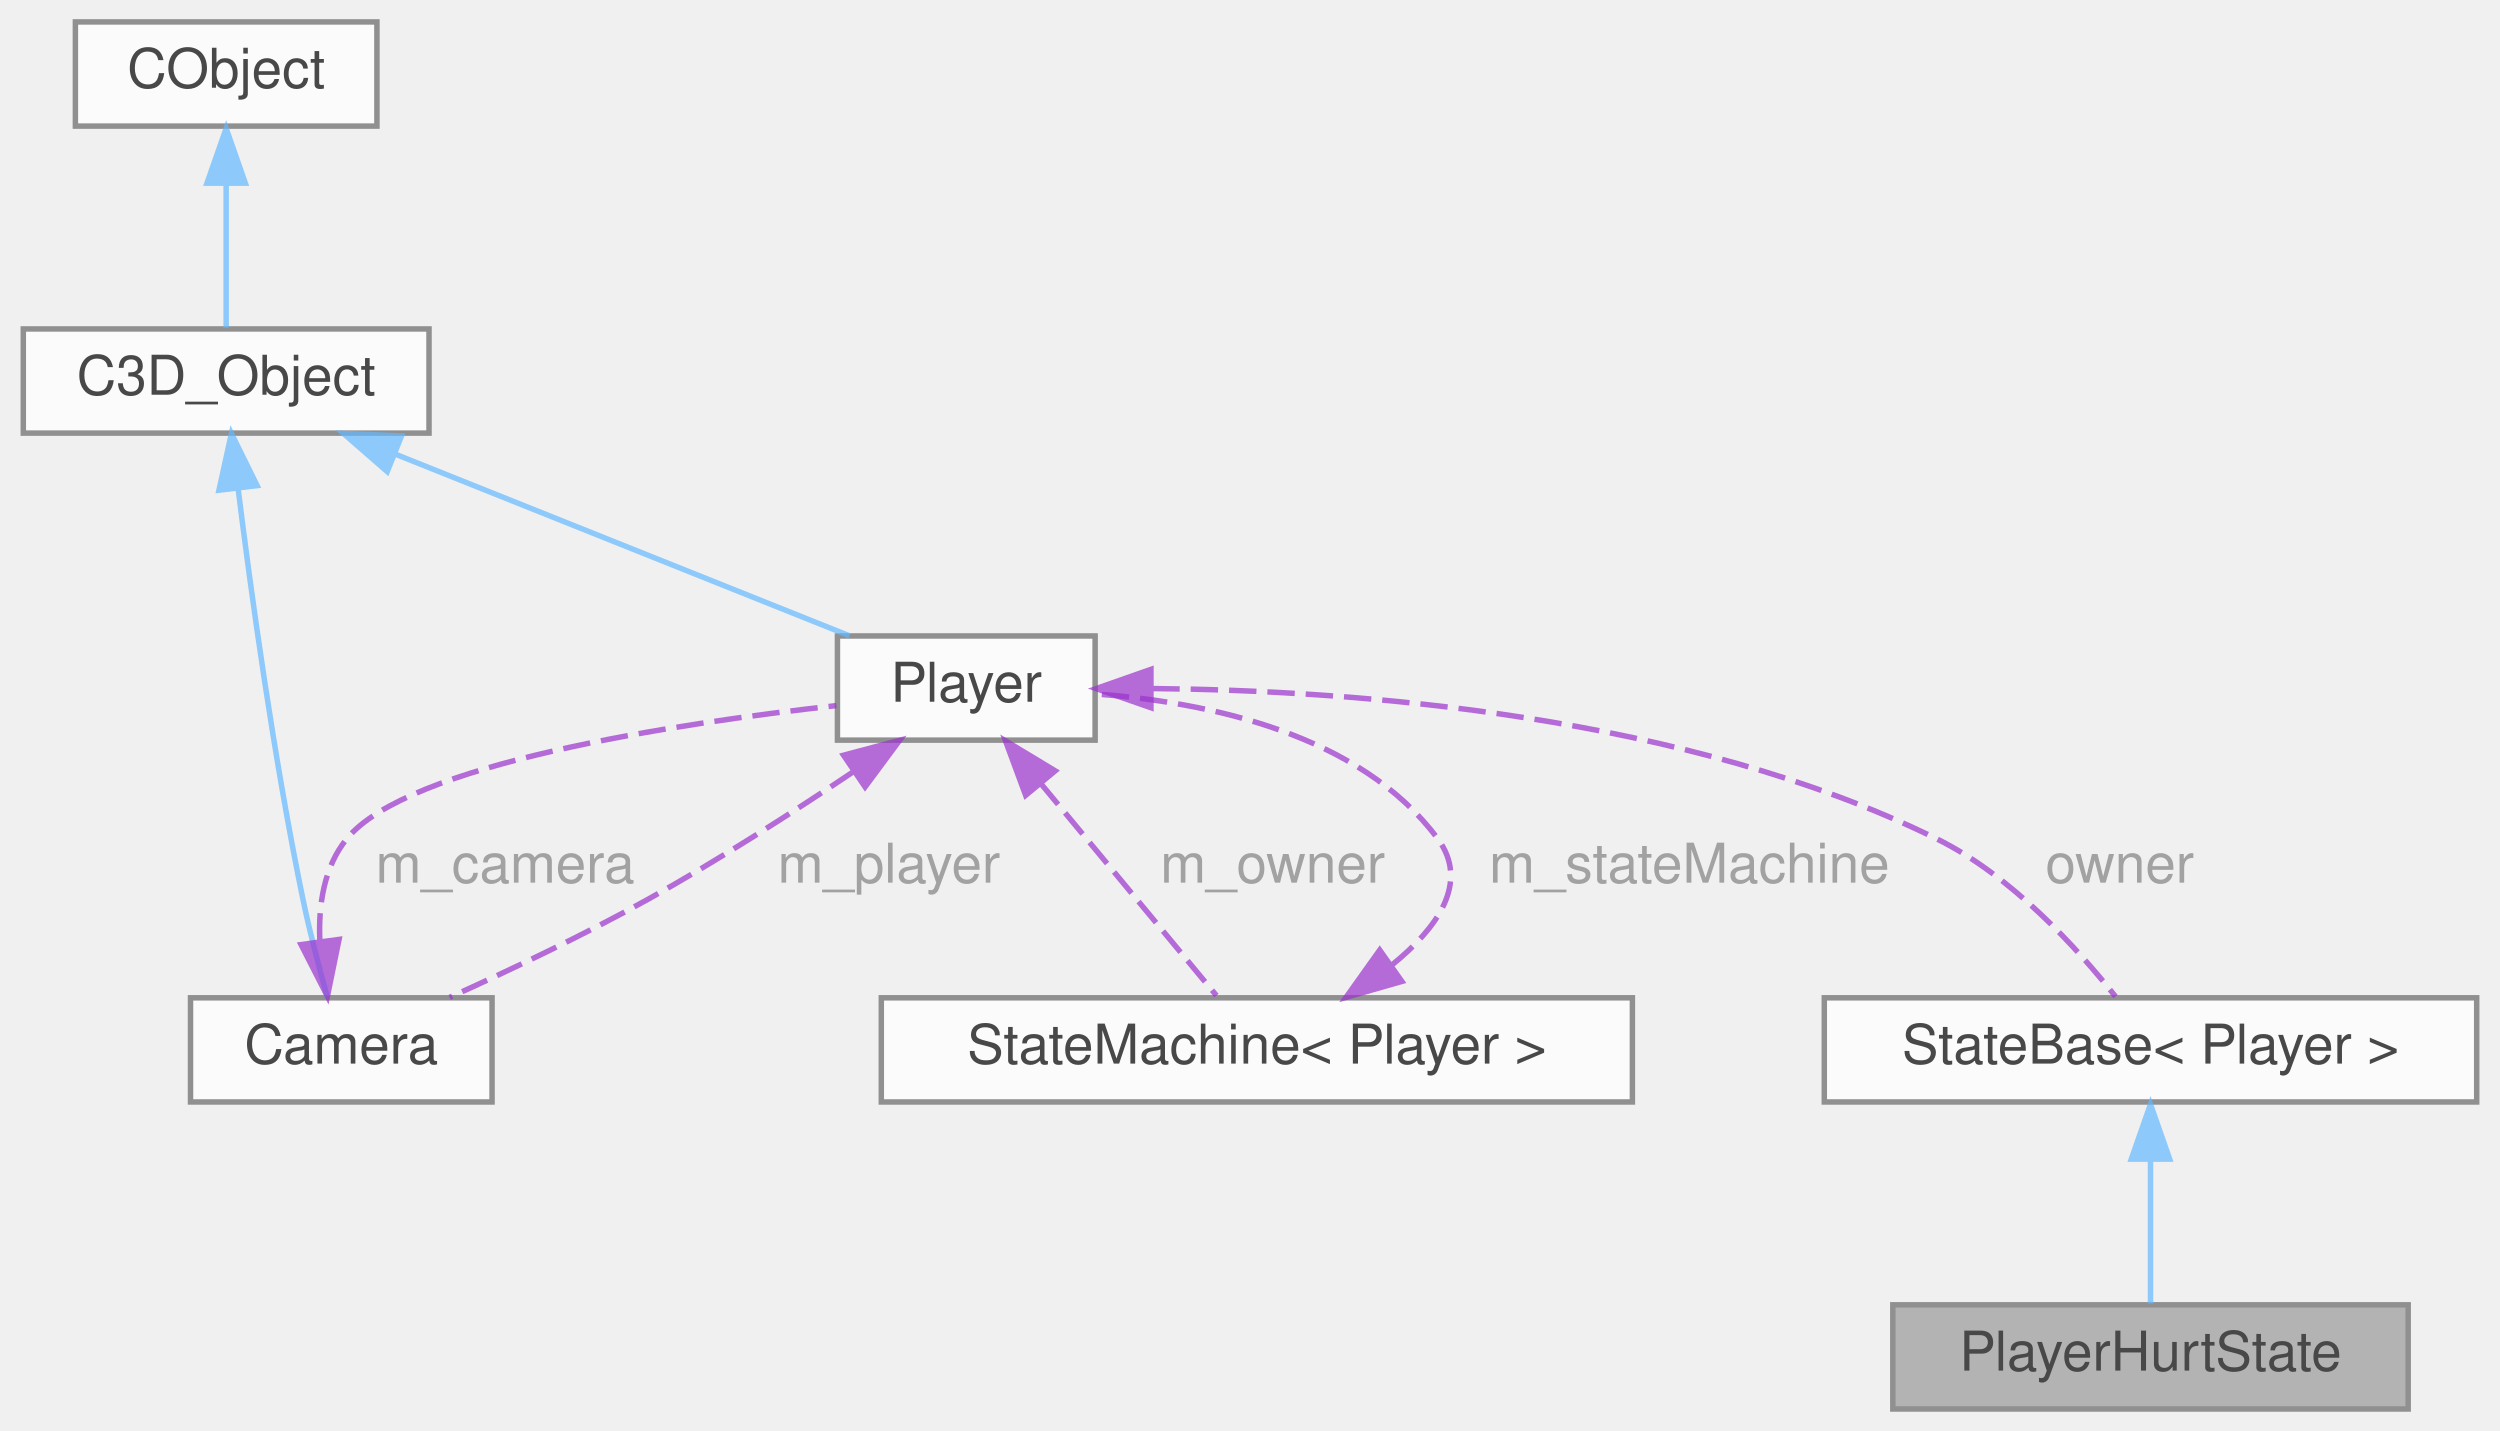
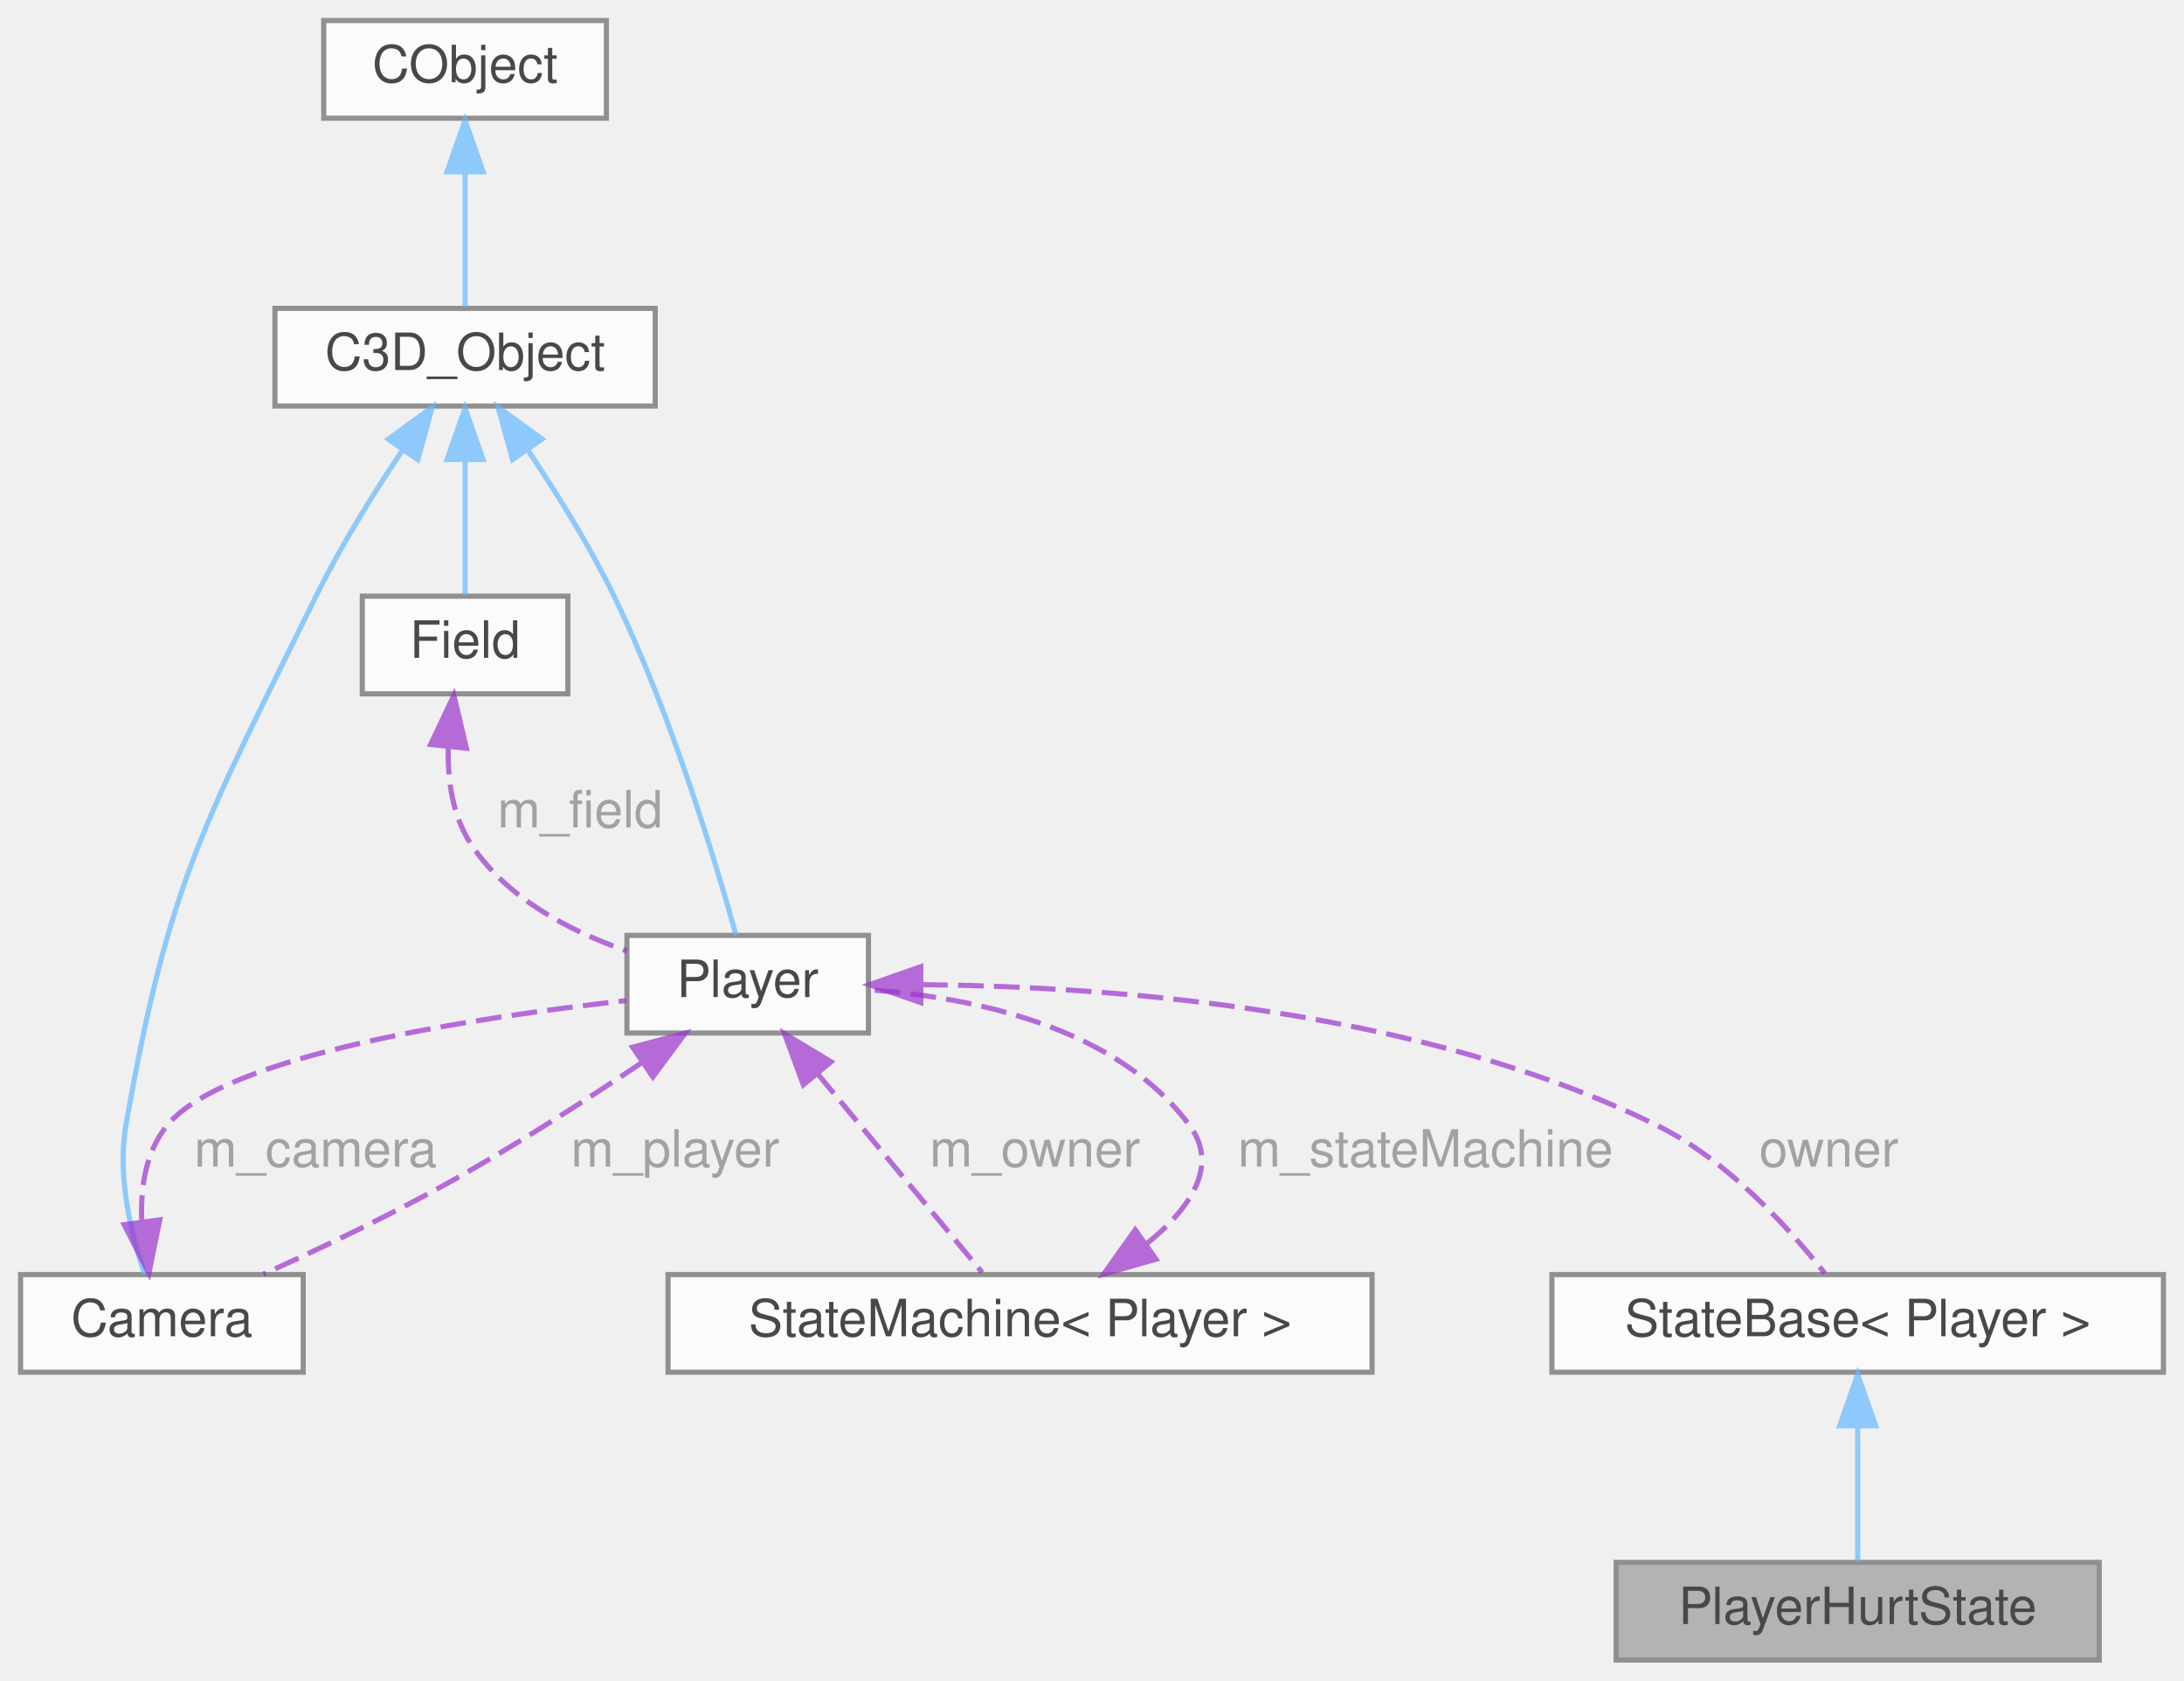
- <svg xmlns="http://www.w3.org/2000/svg" xmlns:xlink="http://www.w3.org/1999/xlink" width="456pt" height="261pt" viewBox="0.00 0.00 455.50 261.00">
+ <svg xmlns="http://www.w3.org/2000/svg" xmlns:xlink="http://www.w3.org/1999/xlink" width="425pt" height="327pt" viewBox="0.00 0.00 425.00 327.00">
  <svg id="main" version="1.1" xml:space="preserve">
    <style type="text/css">
.node, .edge {opacity: 0.7;}
.node.selected, .edge.selected {opacity: 1;}
.edge:hover path { stroke: red; }
.edge:hover polygon { stroke: red; fill: red; }
</style>
    <svg id="graph" class="graph">
-       <g id="graph0" class="graph" transform="scale(1 1) rotate(0) translate(4 257)">
+       <g id="graph0" class="graph" transform="scale(1 1) rotate(0) translate(4 323)">
        <g id="Node000001" class="node">
          <g id="a_Node000001">
            <a xlink:title=" ">
-               <polygon fill="#999999" stroke="#666666" points="435,-19 341,-19 341,0 435,0 435,-19" />
-               <text text-anchor="middle" x="388" y="-7" font-family="Helvetica,sans-Serif" font-size="10.00">PlayerHurtState</text>
+               <polygon fill="#999999" stroke="#666666" points="404.5,-19 310.5,-19 310.5,0 404.5,0 404.5,-19" />
+               <text text-anchor="middle" x="357.5" y="-7" font-family="Helvetica,sans-Serif" font-size="10.00">PlayerHurtState</text>
            </a>
          </g>
        </g>
        <g id="Node000002" class="node">
          <g id="a_Node000002">
            <a xlink:href="classStateBase.html" target="_top" xlink:title=" ">
-               <polygon fill="white" stroke="#666666" points="447.5,-75 328.5,-75 328.5,-56 447.5,-56 447.5,-75" />
-               <text text-anchor="middle" x="388" y="-63" font-family="Helvetica,sans-Serif" font-size="10.00">StateBase&lt; Player &gt;</text>
+               <polygon fill="white" stroke="#666666" points="417,-75 298,-75 298,-56 417,-56 417,-75" />
+               <text text-anchor="middle" x="357.5" y="-63" font-family="Helvetica,sans-Serif" font-size="10.00">StateBase&lt; Player &gt;</text>
            </a>
          </g>
        </g>
        <g id="edge1_Node000001_Node000002" class="edge">
          <g id="a_edge1_Node000001_Node000002">
            <a xlink:title=" ">
-               <path fill="none" stroke="#63b8ff" d="M388,-45.3C388,-36.41 388,-26.28 388,-19.25" />
-               <polygon fill="#63b8ff" stroke="#63b8ff" points="384.5,-45.58 388,-55.58 391.5,-45.58 384.5,-45.58" />
+               <path fill="none" stroke="#63b8ff" d="M357.5,-45.3C357.5,-36.41 357.5,-26.28 357.5,-19.25" />
+               <polygon fill="#63b8ff" stroke="#63b8ff" points="354,-45.58 357.5,-55.58 361,-45.58 354,-45.58" />
            </a>
          </g>
        </g>
        <g id="Node000003" class="node">
          <g id="a_Node000003">
            <a xlink:href="classPlayer.html" target="_top" xlink:title=" ">
-               <polygon fill="white" stroke="#666666" points="195.5,-141 148.5,-141 148.5,-122 195.5,-122 195.5,-141" />
-               <text text-anchor="middle" x="172" y="-129" font-family="Helvetica,sans-Serif" font-size="10.00">Player</text>
+               <polygon fill="white" stroke="#666666" points="165,-141 118,-141 118,-122 165,-122 165,-141" />
+               <text text-anchor="middle" x="141.5" y="-129" font-family="Helvetica,sans-Serif" font-size="10.00">Player</text>
            </a>
          </g>
        </g>
        <g id="edge2_Node000002_Node000003" class="edge">
          <g id="a_edge2_Node000002_Node000003">
            <a xlink:title=" ">
-               <path fill="none" stroke="#9a32cd" stroke-dasharray="5,2" d="M205.93,-131.41C242.96,-131.08 303.07,-126.6 349,-104 362.65,-97.28 374.64,-84.05 381.61,-75.24" />
-               <polygon fill="#9a32cd" stroke="#9a32cd" points="205.68,-127.91 195.68,-131.4 205.68,-134.91 205.68,-127.91" />
+               <path fill="none" stroke="#9a32cd" stroke-dasharray="5,2" d="M175.43,-131.41C212.46,-131.08 272.57,-126.6 318.5,-104 332.15,-97.28 344.14,-84.05 351.11,-75.24" />
+               <polygon fill="#9a32cd" stroke="#9a32cd" points="175.18,-127.91 165.18,-131.4 175.18,-134.91 175.18,-127.91" />
            </a>
          </g>
-           <text text-anchor="middle" x="381" y="-96" font-family="Helvetica,sans-Serif" font-size="10.00" fill="grey"> owner</text>
+           <text text-anchor="middle" x="350.5" y="-96" font-family="Helvetica,sans-Serif" font-size="10.00" fill="grey"> owner</text>
        </g>
        <g id="Node000006" class="node">
          <g id="a_Node000006">
            <a xlink:href="classCamera.html" target="_top" xlink:title=" ">
-               <polygon fill="white" stroke="#666666" points="85.5,-75 30.5,-75 30.5,-56 85.5,-56 85.5,-75" />
-               <text text-anchor="middle" x="58" y="-63" font-family="Helvetica,sans-Serif" font-size="10.00">Camera</text>
+               <polygon fill="white" stroke="#666666" points="55,-75 0,-75 0,-56 55,-56 55,-75" />
+               <text text-anchor="middle" x="27.5" y="-63" font-family="Helvetica,sans-Serif" font-size="10.00">Camera</text>
            </a>
          </g>
        </g>
        <g id="edge7_Node000006_Node000003" class="edge">
          <g id="a_edge7_Node000006_Node000003">
            <a xlink:title=" ">
-               <path fill="none" stroke="#9a32cd" stroke-dasharray="5,2" d="M151.43,-116.26C140.53,-108.95 126.77,-100.11 114,-93 102.25,-86.46 88.63,-79.99 77.76,-75.08" />
-               <polygon fill="#9a32cd" stroke="#9a32cd" points="149.61,-119.25 159.85,-121.97 153.54,-113.46 149.61,-119.25" />
+               <path fill="none" stroke="#9a32cd" stroke-dasharray="5,2" d="M120.93,-116.26C110.03,-108.95 96.27,-100.11 83.5,-93 71.75,-86.46 58.13,-79.99 47.26,-75.08" />
+               <polygon fill="#9a32cd" stroke="#9a32cd" points="119.11,-119.25 129.35,-121.97 123.04,-113.46 119.11,-119.25" />
            </a>
          </g>
-           <text text-anchor="middle" x="156.5" y="-96" font-family="Helvetica,sans-Serif" font-size="10.00" fill="grey"> m_player</text>
+           <text text-anchor="middle" x="126" y="-96" font-family="Helvetica,sans-Serif" font-size="10.00" fill="grey"> m_player</text>
        </g>
-         <g id="Node000007" class="node">
-           <g id="a_Node000007">
+         <g id="Node000008" class="node">
+           <g id="a_Node000008">
            <a xlink:href="classStateMachine.html" target="_top" xlink:title=" ">
-               <polygon fill="white" stroke="#666666" points="293.5,-75 156.5,-75 156.5,-56 293.5,-56 293.5,-75" />
-               <text text-anchor="middle" x="225" y="-63" font-family="Helvetica,sans-Serif" font-size="10.00">StateMachine&lt; Player &gt;</text>
+               <polygon fill="white" stroke="#666666" points="263,-75 126,-75 126,-56 263,-56 263,-75" />
+               <text text-anchor="middle" x="194.5" y="-63" font-family="Helvetica,sans-Serif" font-size="10.00">StateMachine&lt; Player &gt;</text>
            </a>
          </g>
        </g>
-         <g id="edge9_Node000007_Node000003" class="edge">
-           <g id="a_edge9_Node000007_Node000003">
+         <g id="edge11_Node000008_Node000003" class="edge">
+           <g id="a_edge11_Node000008_Node000003">
            <a xlink:title=" ">
-               <path fill="none" stroke="#9a32cd" stroke-dasharray="5,2" d="M185.56,-114.12C195.76,-101.81 209.35,-85.39 217.63,-75.41" />
-               <polygon fill="#9a32cd" stroke="#9a32cd" points="182.83,-111.93 179.15,-121.87 188.22,-116.4 182.83,-111.93" />
+               <path fill="none" stroke="#9a32cd" stroke-dasharray="5,2" d="M155.06,-114.12C165.26,-101.81 178.85,-85.39 187.13,-75.41" />
+               <polygon fill="#9a32cd" stroke="#9a32cd" points="152.33,-111.93 148.65,-121.87 157.72,-116.4 152.33,-111.93" />
            </a>
          </g>
-           <text text-anchor="middle" x="226.5" y="-96" font-family="Helvetica,sans-Serif" font-size="10.00" fill="grey"> m_owner</text>
+           <text text-anchor="middle" x="196" y="-96" font-family="Helvetica,sans-Serif" font-size="10.00" fill="grey"> m_owner</text>
        </g>
        <g id="Node000004" class="node">
          <g id="a_Node000004">
            <a xlink:href="classC3D__Object.html" target="_top" xlink:title=" ">
-               <polygon fill="white" stroke="#666666" points="74,-197 0,-197 0,-178 74,-178 74,-197" />
-               <text text-anchor="middle" x="37" y="-185" font-family="Helvetica,sans-Serif" font-size="10.00">C3D_Object</text>
+               <polygon fill="white" stroke="#666666" points="123.5,-263 49.5,-263 49.5,-244 123.5,-244 123.5,-263" />
+               <text text-anchor="middle" x="86.5" y="-251" font-family="Helvetica,sans-Serif" font-size="10.00">C3D_Object</text>
            </a>
          </g>
        </g>
        <g id="edge3_Node000003_Node000004" class="edge">
          <g id="a_edge3_Node000003_Node000004">
            <a xlink:title=" ">
-               <path fill="none" stroke="#63b8ff" d="M67.91,-174.14C93.24,-164 128.43,-149.93 150.71,-141.02" />
-               <polygon fill="#63b8ff" stroke="#63b8ff" points="66.38,-170.98 58.39,-177.94 68.98,-177.48 66.38,-170.98" />
+               <path fill="none" stroke="#63b8ff" d="M98.74,-235.39C104.33,-227.08 110.75,-216.8 115.5,-207 126.62,-184.07 135.31,-155.13 139.23,-141.02" />
+               <polygon fill="#63b8ff" stroke="#63b8ff" points="95.74,-233.58 92.92,-243.79 101.49,-237.57 95.74,-233.58" />
            </a>
          </g>
        </g>
        <g id="edge6_Node000006_Node000004" class="edge">
          <g id="a_edge6_Node000006_Node000004">
            <a xlink:title=" ">
-               <path fill="none" stroke="#63b8ff" d="M39.17,-167.97C41.52,-149.03 45.67,-118.81 51,-93 52.23,-87.03 53.98,-80.41 55.42,-75.28" />
-               <polygon fill="#63b8ff" stroke="#63b8ff" points="35.69,-167.59 37.96,-177.94 42.64,-168.43 35.69,-167.59" />
+               <path fill="none" stroke="#63b8ff" d="M74.3,-235.37C68.72,-227.06 62.3,-216.78 57.5,-207 36.07,-163.33 28.85,-151.92 20.5,-104 18.77,-94.08 21.56,-82.72 24.12,-75.13" />
+               <polygon fill="#63b8ff" stroke="#63b8ff" points="71.55,-237.54 80.11,-243.78 77.31,-233.56 71.55,-237.54" />
+             </a>
+           </g>
+         </g>
+         <g id="Node000007" class="node">
+           <g id="a_Node000007">
+             <a xlink:href="classField.html" target="_top" xlink:title=" ">
+               <polygon fill="white" stroke="#666666" points="106.5,-207 66.5,-207 66.5,-188 106.5,-188 106.5,-207" />
+               <text text-anchor="middle" x="86.5" y="-195" font-family="Helvetica,sans-Serif" font-size="10.00">Field</text>
+             </a>
+           </g>
+         </g>
+         <g id="edge9_Node000007_Node000004" class="edge">
+           <g id="a_edge9_Node000007_Node000004">
+             <a xlink:title=" ">
+               <path fill="none" stroke="#63b8ff" d="M86.5,-233.3C86.5,-224.41 86.5,-214.28 86.5,-207.25" />
+               <polygon fill="#63b8ff" stroke="#63b8ff" points="83,-233.58 86.5,-243.58 90,-233.58 83,-233.58" />
            </a>
          </g>
        </g>
        <g id="Node000005" class="node">
          <g id="a_Node000005">
            <a xlink:href="classCObject.html" target="_top" xlink:title=" ">
-               <polygon fill="white" stroke="#666666" points="64.5,-253 9.5,-253 9.5,-234 64.5,-234 64.5,-253" />
-               <text text-anchor="middle" x="37" y="-241" font-family="Helvetica,sans-Serif" font-size="10.00">CObject</text>
+               <polygon fill="white" stroke="#666666" points="114,-319 59,-319 59,-300 114,-300 114,-319" />
+               <text text-anchor="middle" x="86.5" y="-307" font-family="Helvetica,sans-Serif" font-size="10.00">CObject</text>
            </a>
          </g>
        </g>
        <g id="edge4_Node000004_Node000005" class="edge">
          <g id="a_edge4_Node000004_Node000005">
            <a xlink:title=" ">
-               <path fill="none" stroke="#63b8ff" d="M37,-223.3C37,-214.41 37,-204.28 37,-197.25" />
-               <polygon fill="#63b8ff" stroke="#63b8ff" points="33.5,-223.58 37,-233.58 40.5,-223.58 33.5,-223.58" />
+               <path fill="none" stroke="#63b8ff" d="M86.5,-289.3C86.5,-280.41 86.5,-270.28 86.5,-263.25" />
+               <polygon fill="#63b8ff" stroke="#63b8ff" points="83,-289.58 86.5,-299.58 90,-289.58 83,-289.58" />
            </a>
          </g>
        </g>
        <g id="edge5_Node000003_Node000006" class="edge">
          <g id="a_edge5_Node000003_Node000006">
            <a xlink:title=" ">
-               <path fill="none" stroke="#9a32cd" stroke-dasharray="5,2" d="M54.09,-85.44C53.81,-91.96 54.84,-98.89 59,-104 70.1,-117.63 118.57,-124.99 148.31,-128.3" />
-               <polygon fill="#9a32cd" stroke="#9a32cd" points="57.59,-85.65 55.47,-75.27 50.66,-84.71 57.59,-85.65" />
+               <path fill="none" stroke="#9a32cd" stroke-dasharray="5,2" d="M23.59,-85.44C23.31,-91.96 24.34,-98.89 28.5,-104 39.6,-117.63 88.07,-124.99 117.81,-128.3" />
+               <polygon fill="#9a32cd" stroke="#9a32cd" points="27.09,-85.65 24.97,-75.27 20.16,-84.71 27.09,-85.65" />
            </a>
          </g>
-           <text text-anchor="middle" x="86.5" y="-96" font-family="Helvetica,sans-Serif" font-size="10.00" fill="grey"> m_camera</text>
+           <text text-anchor="middle" x="56" y="-96" font-family="Helvetica,sans-Serif" font-size="10.00" fill="grey"> m_camera</text>
        </g>
        <g id="edge8_Node000003_Node000007" class="edge">
          <g id="a_edge8_Node000003_Node000007">
            <a xlink:title=" ">
-               <path fill="none" stroke="#9a32cd" stroke-dasharray="5,2" d="M249.69,-81.03C258,-87.79 263.86,-96.07 258,-104 243.8,-123.23 215.86,-128.94 195.67,-130.42" />
-               <polygon fill="#9a32cd" stroke="#9a32cd" points="251.45,-77.99 241.26,-75.08 247.41,-83.71 251.45,-77.99" />
+               <path fill="none" stroke="#9a32cd" stroke-dasharray="5,2" d="M83.23,-177.32C83.11,-171.06 84.07,-164.34 87.5,-159 94.33,-148.37 106.76,-141.86 117.98,-137.96" />
+               <polygon fill="#9a32cd" stroke="#9a32cd" points="79.8,-178.14 84.33,-187.72 86.76,-177.41 79.8,-178.14" />
            </a>
          </g>
-           <text text-anchor="middle" x="302.5" y="-96" font-family="Helvetica,sans-Serif" font-size="10.00" fill="grey"> m_stateMachine</text>
+           <text text-anchor="middle" x="107.5" y="-162" font-family="Helvetica,sans-Serif" font-size="10.00" fill="grey"> m_field</text>
+         </g>
+         <g id="edge10_Node000003_Node000008" class="edge">
+           <g id="a_edge10_Node000003_Node000008">
+             <a xlink:title=" ">
+               <path fill="none" stroke="#9a32cd" stroke-dasharray="5,2" d="M219.19,-81.03C227.5,-87.79 233.36,-96.07 227.5,-104 213.3,-123.23 185.36,-128.94 165.17,-130.42" />
+               <polygon fill="#9a32cd" stroke="#9a32cd" points="220.95,-77.99 210.76,-75.08 216.91,-83.71 220.95,-77.99" />
+             </a>
+           </g>
+           <text text-anchor="middle" x="272" y="-96" font-family="Helvetica,sans-Serif" font-size="10.00" fill="grey"> m_stateMachine</text>
        </g>
      </g>
    </svg>
  </svg>
  <style type="text/css">

[data-mouse-over-selected='false'] { opacity: 0.7; }
[data-mouse-over-selected='true']  { opacity: 1.0; }

</style>
</svg>
